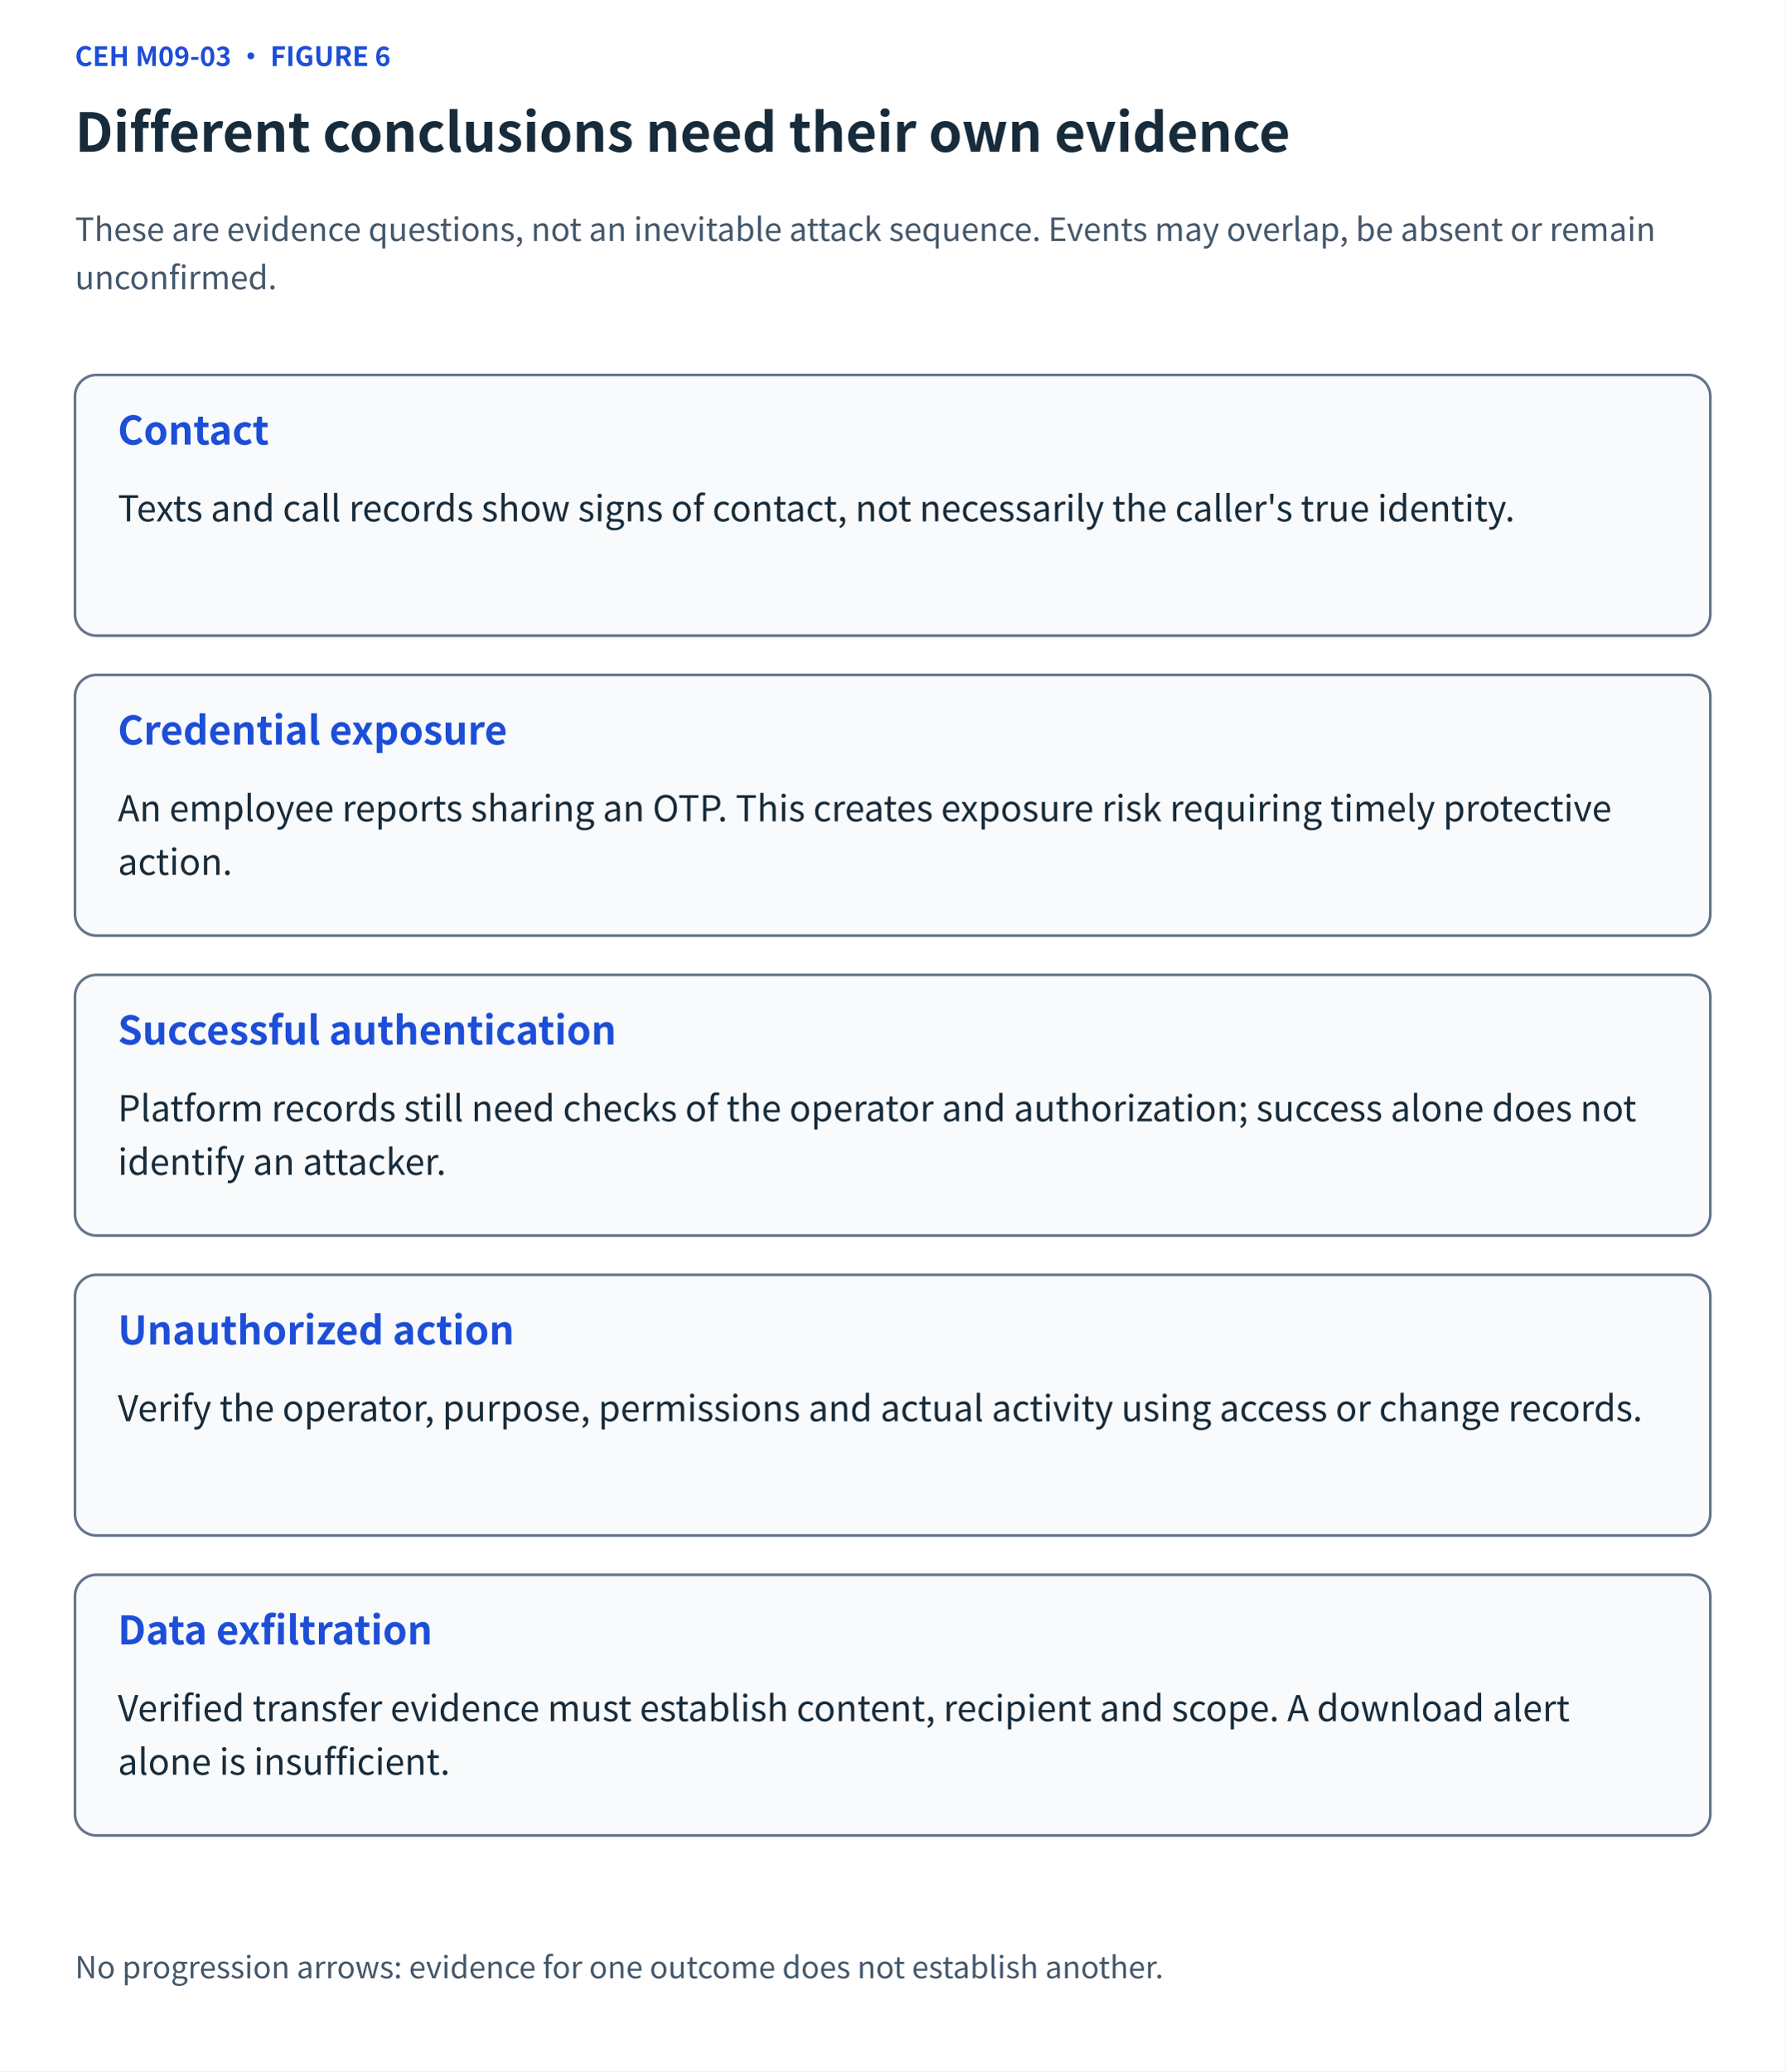
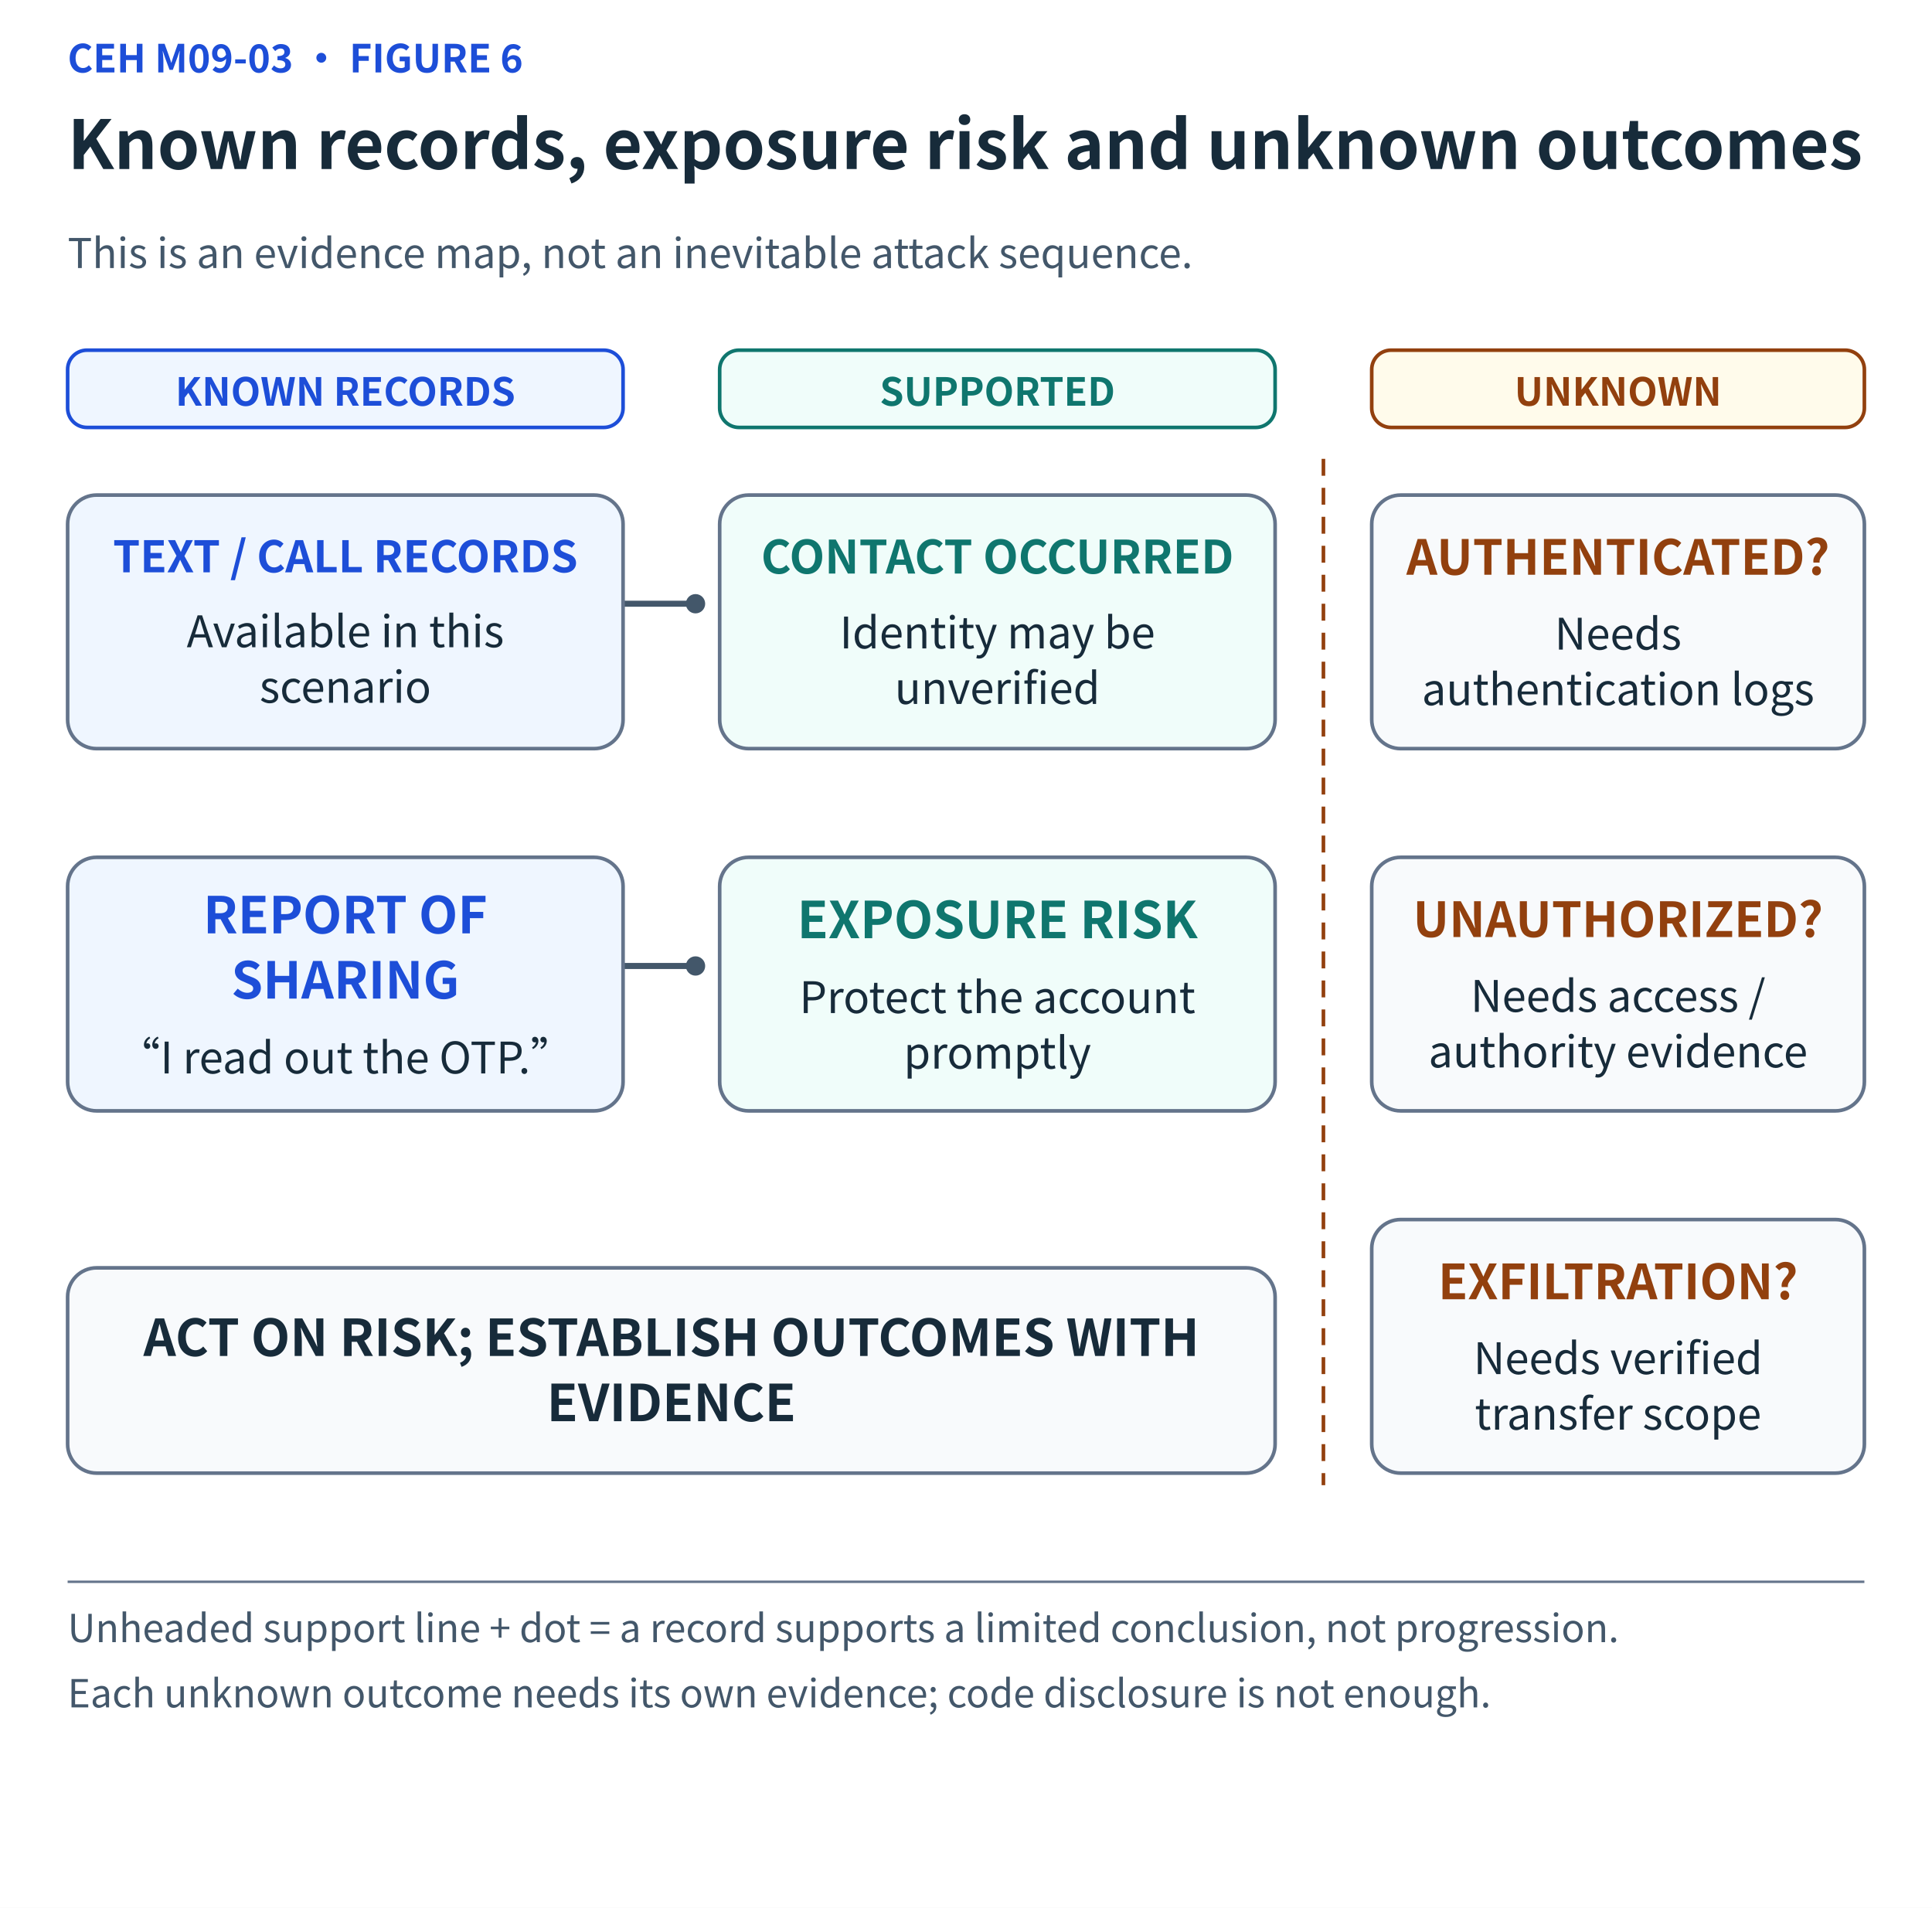
- <svg xmlns="http://www.w3.org/2000/svg" width="1000" height="1160" viewBox="0 0 1000 1160" role="img" aria-labelledby="title desc">
+ <svg xmlns="http://www.w3.org/2000/svg" width="800" height="790" viewBox="0 0 800 790" role="img" aria-labelledby="m0903-f6-en-title m0903-f6-en-desc">
  <defs>
-     <marker id="arrow" markerWidth="10" markerHeight="10" refX="8" refY="5" orient="auto" markerUnits="userSpaceOnUse">
+     <marker id="m0903-f6-en-flow" markerWidth="10" markerHeight="10" refX="8" refY="5" orient="auto" markerUnits="userSpaceOnUse">
+       <path d="M 0 0 L 9 5 L 0 10 Z" fill="#1d4ed8" />
+     </marker>
+     <marker id="m0903-f6-en-attempt" markerWidth="10" markerHeight="10" refX="8" refY="5" orient="auto" markerUnits="userSpaceOnUse">
+       <path d="M 0 0 L 9 5 L 0 10 Z" fill="#92400e" />
+     </marker>
+     <marker id="m0903-f6-en-process" markerWidth="10" markerHeight="10" refX="8" refY="5" orient="auto" markerUnits="userSpaceOnUse">
      <path d="M 0 0 L 9 5 L 0 10 Z" fill="#43576a" />
    </marker>
  </defs>
-   <rect width="1000" height="1160" fill="#ffffff" />
+   <rect width="800" height="790" fill="#ffffff" />
  <g font-family="Noto Sans CJK TC, sans-serif" fill="#172b3a">
-     <text x="42" y="37" font-size="15" font-weight="700" fill="#1d4ed8" text-anchor="start">CEH M09-03 · FIGURE 6</text>
-     <text x="42" y="85" font-size="30" font-weight="700" fill="#172b3a" text-anchor="start">Different conclusions need their own evidence</text>
-     <text x="42" y="135" font-size="18" font-weight="400" fill="#43576a" text-anchor="start">These are evidence questions, not an inevitable attack sequence. Events may overlap, be absent or remain</text>
-     <text x="42" y="162" font-size="18" font-weight="400" fill="#43576a" text-anchor="start">unconfirmed.</text>
-     <rect x="42" y="210" width="916" height="146" rx="12" fill="#f8fafc" stroke="#64748b" stroke-width="1.5" />
-     <text x="66" y="249" font-size="22" font-weight="700" fill="#1d4ed8" text-anchor="start">Contact</text>
-     <text x="66" y="292" font-size="20" font-weight="400" fill="#172b3a" text-anchor="start">Texts and call records show signs of contact, not necessarily the caller's true identity.</text>
-     <rect x="42" y="378" width="916" height="146" rx="12" fill="#f8fafc" stroke="#64748b" stroke-width="1.5" />
-     <text x="66" y="417" font-size="22" font-weight="700" fill="#1d4ed8" text-anchor="start">Credential exposure</text>
-     <text x="66" y="460" font-size="20" font-weight="400" fill="#172b3a" text-anchor="start">An employee reports sharing an OTP. This creates exposure risk requiring timely protective</text>
-     <text x="66" y="490" font-size="20" font-weight="400" fill="#172b3a" text-anchor="start">action.</text>
-     <rect x="42" y="546" width="916" height="146" rx="12" fill="#f8fafc" stroke="#64748b" stroke-width="1.5" />
-     <text x="66" y="585" font-size="22" font-weight="700" fill="#1d4ed8" text-anchor="start">Successful authentication</text>
-     <text x="66" y="628" font-size="20" font-weight="400" fill="#172b3a" text-anchor="start">Platform records still need checks of the operator and authorization; success alone does not</text>
-     <text x="66" y="658" font-size="20" font-weight="400" fill="#172b3a" text-anchor="start">identify an attacker.</text>
-     <rect x="42" y="714" width="916" height="146" rx="12" fill="#f8fafc" stroke="#64748b" stroke-width="1.5" />
-     <text x="66" y="753" font-size="22" font-weight="700" fill="#1d4ed8" text-anchor="start">Unauthorized action</text>
-     <text x="66" y="796" font-size="20" font-weight="400" fill="#172b3a" text-anchor="start">Verify the operator, purpose, permissions and actual activity using access or change records.</text>
-     <rect x="42" y="882" width="916" height="146" rx="12" fill="#f8fafc" stroke="#64748b" stroke-width="1.5" />
-     <text x="66" y="921" font-size="22" font-weight="700" fill="#1d4ed8" text-anchor="start">Data exfiltration</text>
-     <text x="66" y="964" font-size="20" font-weight="400" fill="#172b3a" text-anchor="start">Verified transfer evidence must establish content, recipient and scope. A download alert</text>
-     <text x="66" y="994" font-size="20" font-weight="400" fill="#172b3a" text-anchor="start">alone is insufficient.</text>
-     <text x="42" y="1108" font-size="17" font-weight="400" fill="#43576a" text-anchor="start">No progression arrows: evidence for one outcome does not establish another.</text>
+     <text x="28" y="30" font-size="16" font-weight="700" fill="#1d4ed8" text-anchor="start">CEH M09-03 · FIGURE 6</text>
+     <text x="28" y="70" font-size="28" font-weight="700" fill="#172b3a" text-anchor="start">Known records, exposure risk and unknown outcomes</text>
+     <text x="28" y="111" font-size="17" font-weight="400" fill="#43576a" text-anchor="start">This is an evidence map, not an inevitable attack sequence.</text>
+     <rect x="28" y="145" width="230" height="32" rx="8" fill="#eff6ff" stroke="#1d4ed8" stroke-width="1.5" />
+     <text x="143.0" y="168" font-size="16" font-weight="700" fill="#1d4ed8" text-anchor="middle">KNOWN RECORDS</text>
+     <rect x="298" y="145" width="230" height="32" rx="8" fill="#f0fdfa" stroke="#0f766e" stroke-width="1.5" />
+     <text x="413.0" y="168" font-size="16" font-weight="700" fill="#0f766e" text-anchor="middle">SUPPORTED</text>
+     <rect x="568" y="145" width="204" height="32" rx="8" fill="#fffbeb" stroke="#92400e" stroke-width="1.5" />
+     <text x="670.0" y="168" font-size="16" font-weight="700" fill="#92400e" text-anchor="middle">UNKNOWN</text>
+     <path d="M 258 250 L 288 250" fill="none" stroke="#43576a" stroke-width="2.5" stroke-linejoin="round" />
+     <circle cx="288" cy="250" r="4" fill="#43576a" />
+     <path d="M 258 400 L 288 400" fill="none" stroke="#43576a" stroke-width="2.5" stroke-linejoin="round" />
+     <circle cx="288" cy="400" r="4" fill="#43576a" />
+     <rect x="28" y="205" width="230" height="105" rx="12" fill="#eff6ff" stroke="#64748b" stroke-width="1.5" />
+     <text x="143.0" y="237.0" font-size="18" font-weight="700" fill="#1d4ed8" text-anchor="middle">TEXT / CALL RECORDS</text>
+     <text x="143.0" y="268.0" font-size="18" font-weight="400" fill="#172b3a" text-anchor="middle">Available in this</text>
+     <text x="143.0" y="291.0" font-size="18" font-weight="400" fill="#172b3a" text-anchor="middle">scenario</text>
+     <rect x="28" y="355" width="230" height="105" rx="12" fill="#eff6ff" stroke="#64748b" stroke-width="1.5" />
+     <text x="143.0" y="386.5" font-size="21" font-weight="700" fill="#1d4ed8" text-anchor="middle">REPORT OF</text>
+     <text x="143.0" y="413.5" font-size="21" font-weight="700" fill="#1d4ed8" text-anchor="middle">SHARING</text>
+     <text x="143.0" y="444.5" font-size="18" font-weight="400" fill="#172b3a" text-anchor="middle">“I read out the OTP.”</text>
+     <rect x="298" y="205" width="230" height="105" rx="12" fill="#f0fdfa" stroke="#64748b" stroke-width="1.5" />
+     <text x="413.0" y="237.5" font-size="19" font-weight="700" fill="#0f766e" text-anchor="middle">CONTACT OCCURRED</text>
+     <text x="413.0" y="268.5" font-size="18" font-weight="400" fill="#172b3a" text-anchor="middle">Identity may be</text>
+     <text x="413.0" y="291.5" font-size="18" font-weight="400" fill="#172b3a" text-anchor="middle">unverified</text>
+     <rect x="298" y="355" width="230" height="105" rx="12" fill="#f0fdfa" stroke="#64748b" stroke-width="1.5" />
+     <text x="413.0" y="388.5" font-size="21" font-weight="700" fill="#0f766e" text-anchor="middle">EXPOSURE RISK</text>
+     <text x="413.0" y="419.5" font-size="18" font-weight="400" fill="#172b3a" text-anchor="middle">Protect the account</text>
+     <text x="413.0" y="442.5" font-size="18" font-weight="400" fill="#172b3a" text-anchor="middle">promptly</text>
+     <rect x="568" y="205" width="204" height="105" rx="12" fill="#f8fafc" stroke="#64748b" stroke-width="1.5" />
+     <text x="670.0" y="238.0" font-size="20" font-weight="700" fill="#92400e" text-anchor="middle">AUTHENTICATED?</text>
+     <text x="670.0" y="269.0" font-size="18" font-weight="400" fill="#172b3a" text-anchor="middle">Needs</text>
+     <text x="670.0" y="292.0" font-size="18" font-weight="400" fill="#172b3a" text-anchor="middle">authentication logs</text>
+     <rect x="568" y="355" width="204" height="105" rx="12" fill="#f8fafc" stroke="#64748b" stroke-width="1.5" />
+     <text x="670.0" y="388.0" font-size="20" font-weight="700" fill="#92400e" text-anchor="middle">UNAUTHORIZED?</text>
+     <text x="670.0" y="419.0" font-size="18" font-weight="400" fill="#172b3a" text-anchor="middle">Needs access /</text>
+     <text x="670.0" y="442.0" font-size="18" font-weight="400" fill="#172b3a" text-anchor="middle">authority evidence</text>
+     <rect x="568" y="505" width="204" height="105" rx="12" fill="#f8fafc" stroke="#64748b" stroke-width="1.5" />
+     <text x="670.0" y="538.0" font-size="20" font-weight="700" fill="#92400e" text-anchor="middle">EXFILTRATION?</text>
+     <text x="670.0" y="569.0" font-size="18" font-weight="400" fill="#172b3a" text-anchor="middle">Needs verified</text>
+     <text x="670.0" y="592.0" font-size="18" font-weight="400" fill="#172b3a" text-anchor="middle">transfer scope</text>
+     <line x1="548" y1="190" x2="548" y2="615" stroke="#92400e" stroke-width="1.5" stroke-dasharray="7 5" />
+     <rect x="28" y="525" width="500" height="85" rx="12" fill="#f8fafc" stroke="#64748b" stroke-width="1.5" />
+     <text x="278.0" y="561.5" font-size="21" font-weight="700" fill="#172b3a" text-anchor="middle">ACT ON RISK; ESTABLISH OUTCOMES WITH</text>
+     <text x="278.0" y="588.5" font-size="21" font-weight="700" fill="#172b3a" text-anchor="middle">EVIDENCE</text>
+     <line x1="28" y1="655" x2="772" y2="655" stroke="#64748b" stroke-width="1" />
+     <text x="28" y="680" font-size="16" font-weight="400" fill="#43576a" text-anchor="start">Unheaded support line + dot = a record supports a limited conclusion, not progression.</text>
+     <text x="28" y="707" font-size="16" font-weight="400" fill="#43576a" text-anchor="start">Each unknown outcome needs its own evidence; code disclosure is not enough.</text>
  </g>
</svg>
